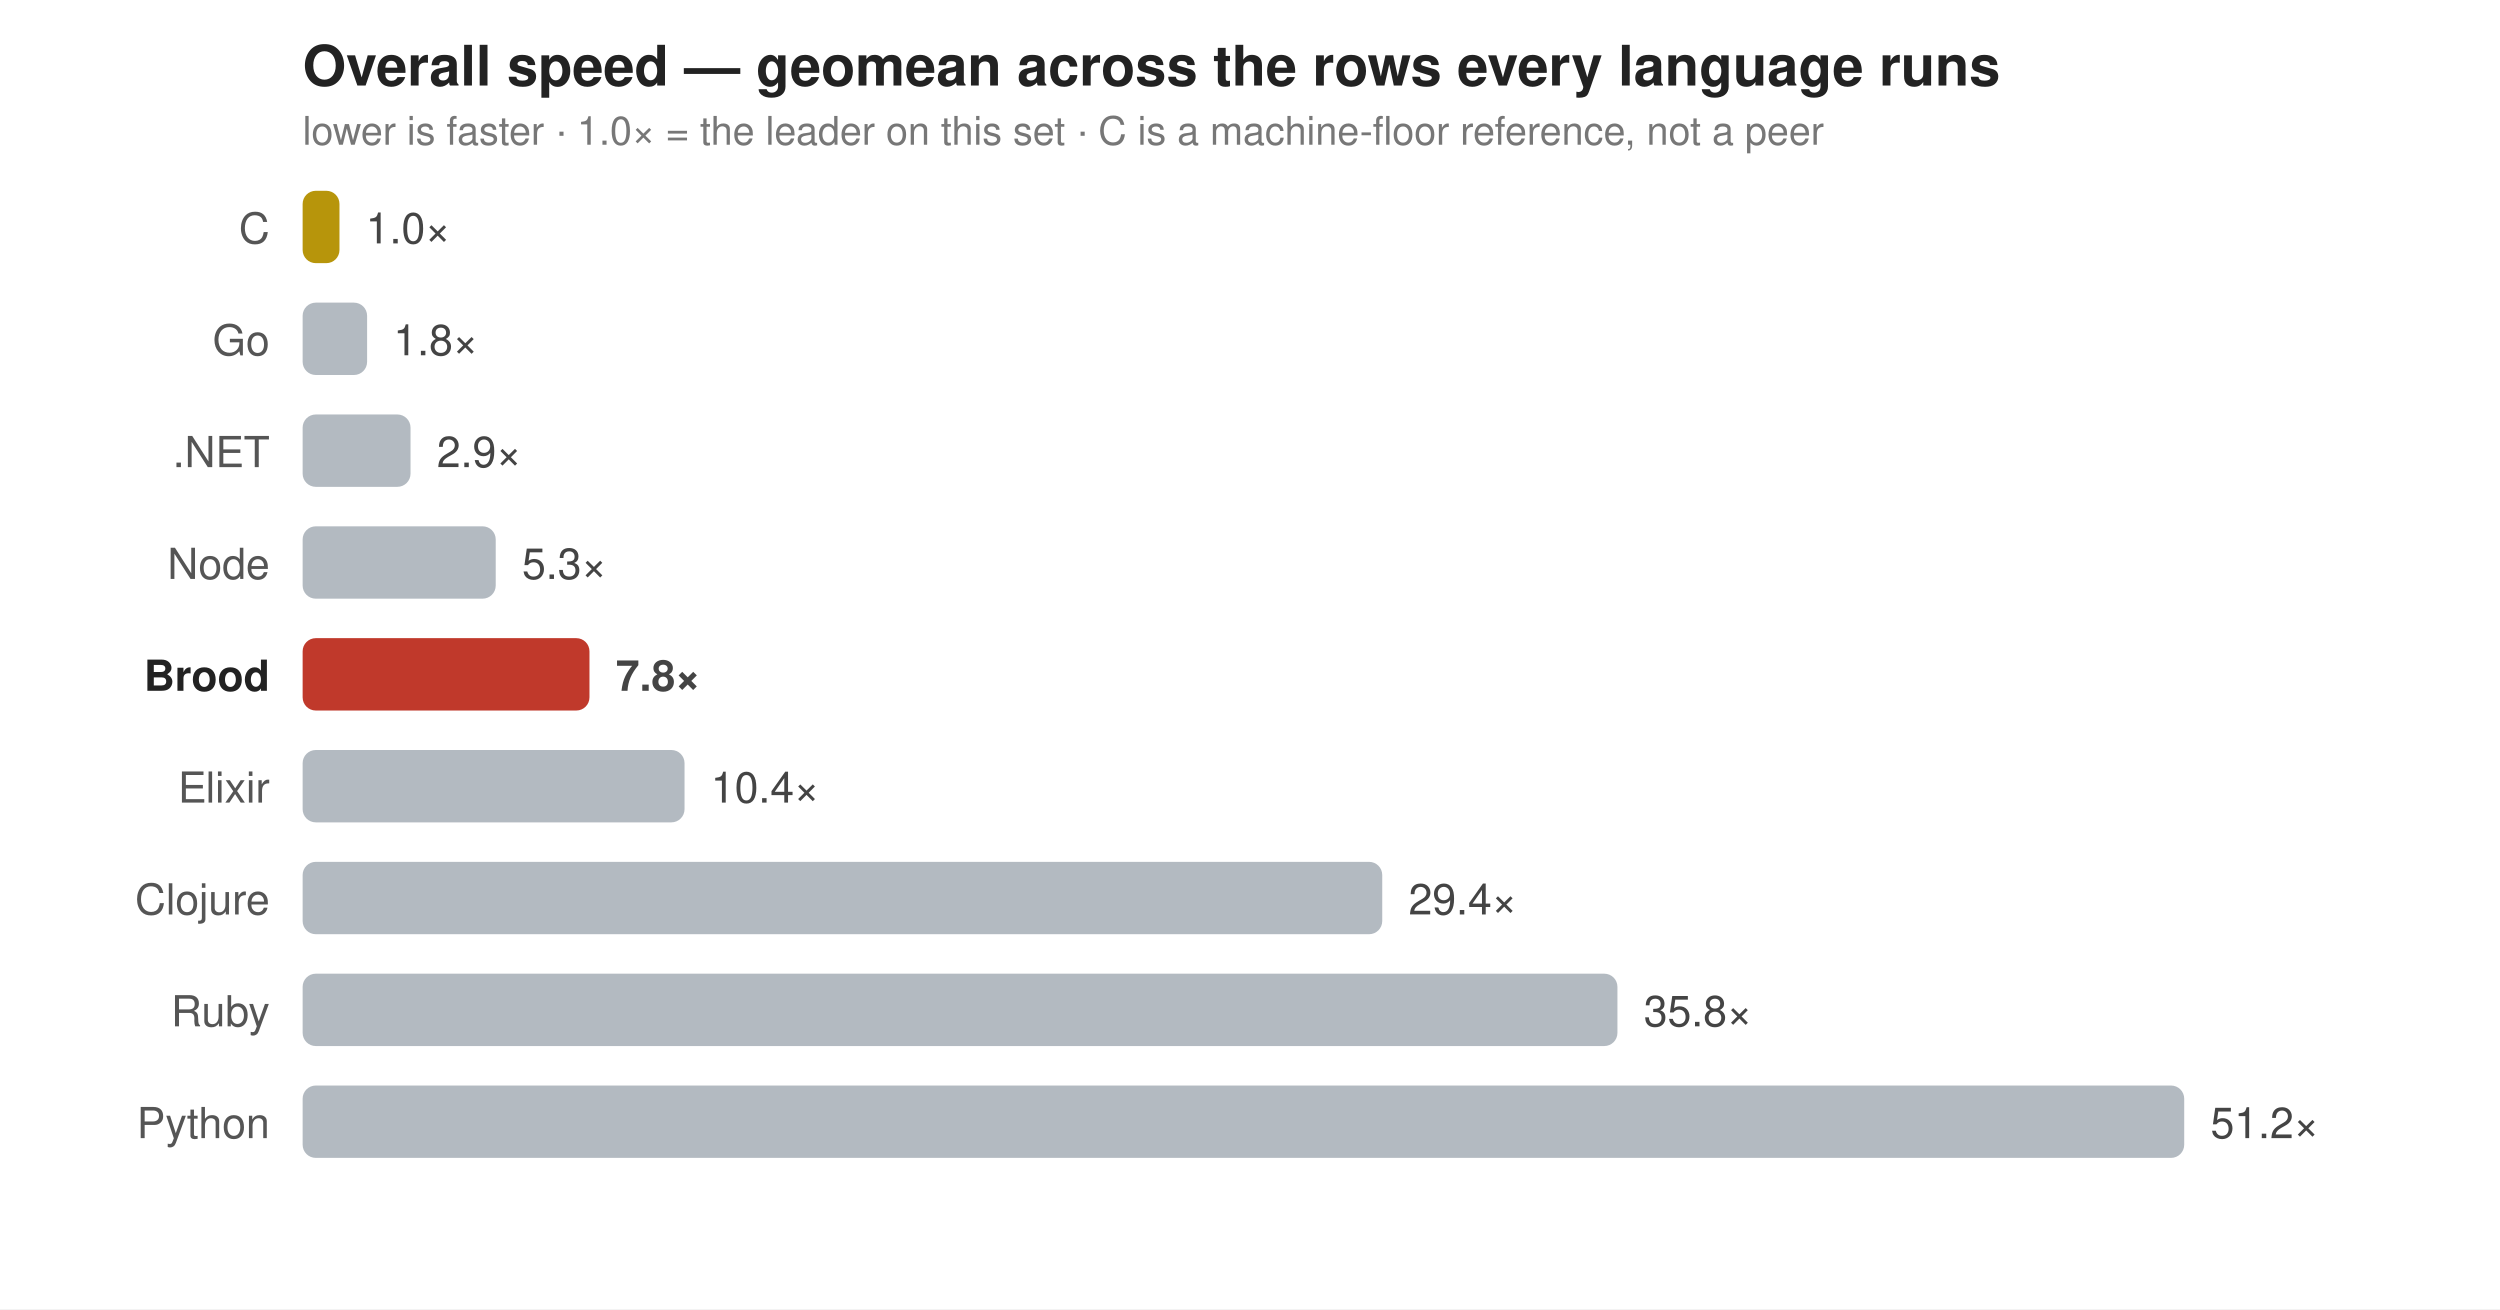
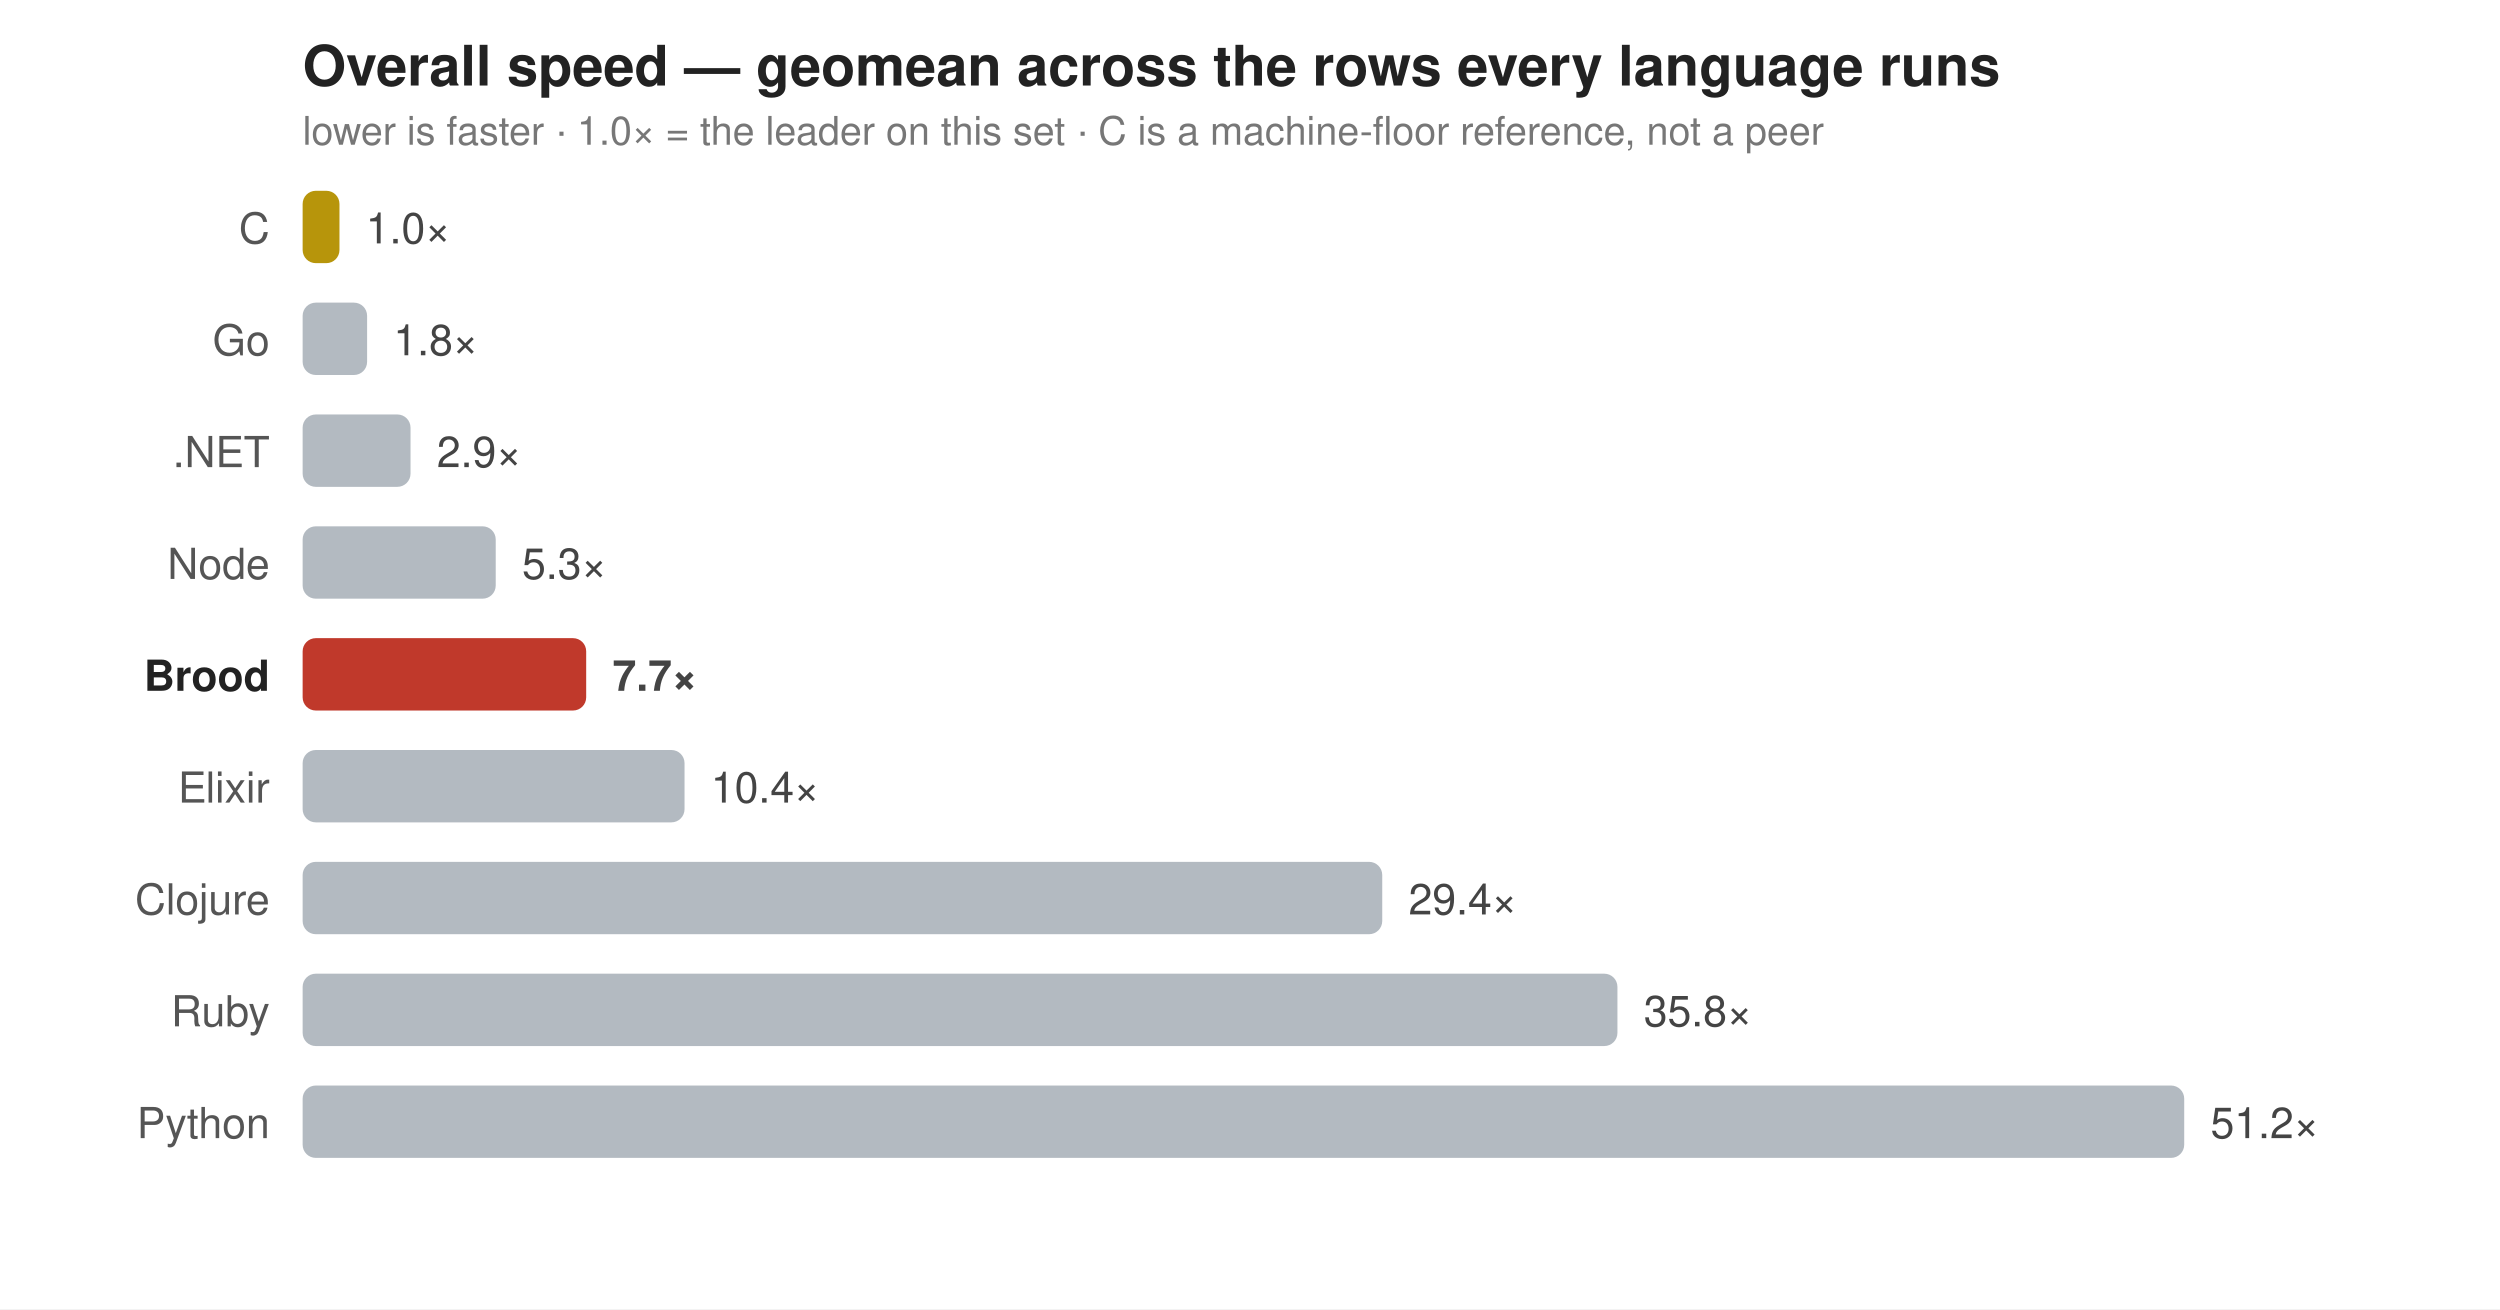
<svg xmlns="http://www.w3.org/2000/svg" width="760" height="398" viewBox="0 0 760 398" font-family="system-ui,Segoe UI,Helvetica,Arial,sans-serif">
  <rect width="760" height="398" fill="#ffffff" />
  <text x="92" y="26" font-size="17" font-weight="700" fill="#222">Overall speed — geomean across the rows every language runs</text>
  <text x="92" y="44" font-size="12" fill="#777">lower is faster · 1.0× = the leader on this set · C is a machine-floor reference, not a peer</text>
  <rect x="92" y="58" width="11.2" height="22" rx="4" fill="#b7950b" />
  <text x="82" y="74" text-anchor="end" font-size="13" font-weight="500" fill="#555">C</text>
  <text x="111.2" y="74" font-size="13" font-weight="400" fill="#444">1.0×</text>
  <rect x="92" y="92" width="19.6" height="22" rx="4" fill="#b3bac1" />
  <text x="82" y="108" text-anchor="end" font-size="13" font-weight="500" fill="#555">Go</text>
  <text x="119.6" y="108" font-size="13" font-weight="400" fill="#444">1.8×</text>
  <rect x="92" y="126" width="32.8" height="22" rx="4" fill="#b3bac1" />
  <text x="82" y="142" text-anchor="end" font-size="13" font-weight="500" fill="#555">.NET</text>
  <text x="132.8" y="142" font-size="13" font-weight="400" fill="#444">2.9×</text>
  <rect x="92" y="160" width="58.7" height="22" rx="4" fill="#b3bac1" />
  <text x="82" y="176" text-anchor="end" font-size="13" font-weight="500" fill="#555">Node</text>
  <text x="158.7" y="176" font-size="13" font-weight="400" fill="#444">5.3×</text>
-   <rect x="92" y="194" width="87.2" height="22" rx="4" fill="#c0392b" />
+   <rect x="92" y="194" width="86.2" height="22" rx="4" fill="#c0392b" />
  <text x="82" y="210" text-anchor="end" font-size="13" font-weight="700" fill="#222">Brood</text>
-   <text x="187.2" y="210" font-size="13" font-weight="700" fill="#444">7.8×</text>
+   <text x="186.2" y="210" font-size="13" font-weight="700" fill="#444">7.7×</text>
  <rect x="92" y="228" width="116.1" height="22" rx="4" fill="#b3bac1" />
  <text x="82" y="244" text-anchor="end" font-size="13" font-weight="500" fill="#555">Elixir</text>
  <text x="216.1" y="244" font-size="13" font-weight="400" fill="#444">10.4×</text>
  <rect x="92" y="262" width="328.2" height="22" rx="4" fill="#b3bac1" />
  <text x="82" y="278" text-anchor="end" font-size="13" font-weight="500" fill="#555">Clojure</text>
  <text x="428.2" y="278" font-size="13" font-weight="400" fill="#444">29.4×</text>
  <rect x="92" y="296" width="399.7" height="22" rx="4" fill="#b3bac1" />
  <text x="82" y="312" text-anchor="end" font-size="13" font-weight="500" fill="#555">Ruby</text>
  <text x="499.7" y="312" font-size="13" font-weight="400" fill="#444">35.8×</text>
  <rect x="92" y="330" width="572.0" height="22" rx="4" fill="#b3bac1" />
  <text x="82" y="346" text-anchor="end" font-size="13" font-weight="500" fill="#555">Python</text>
  <text x="672.0" y="346" font-size="13" font-weight="400" fill="#444">51.2×</text>
</svg>
